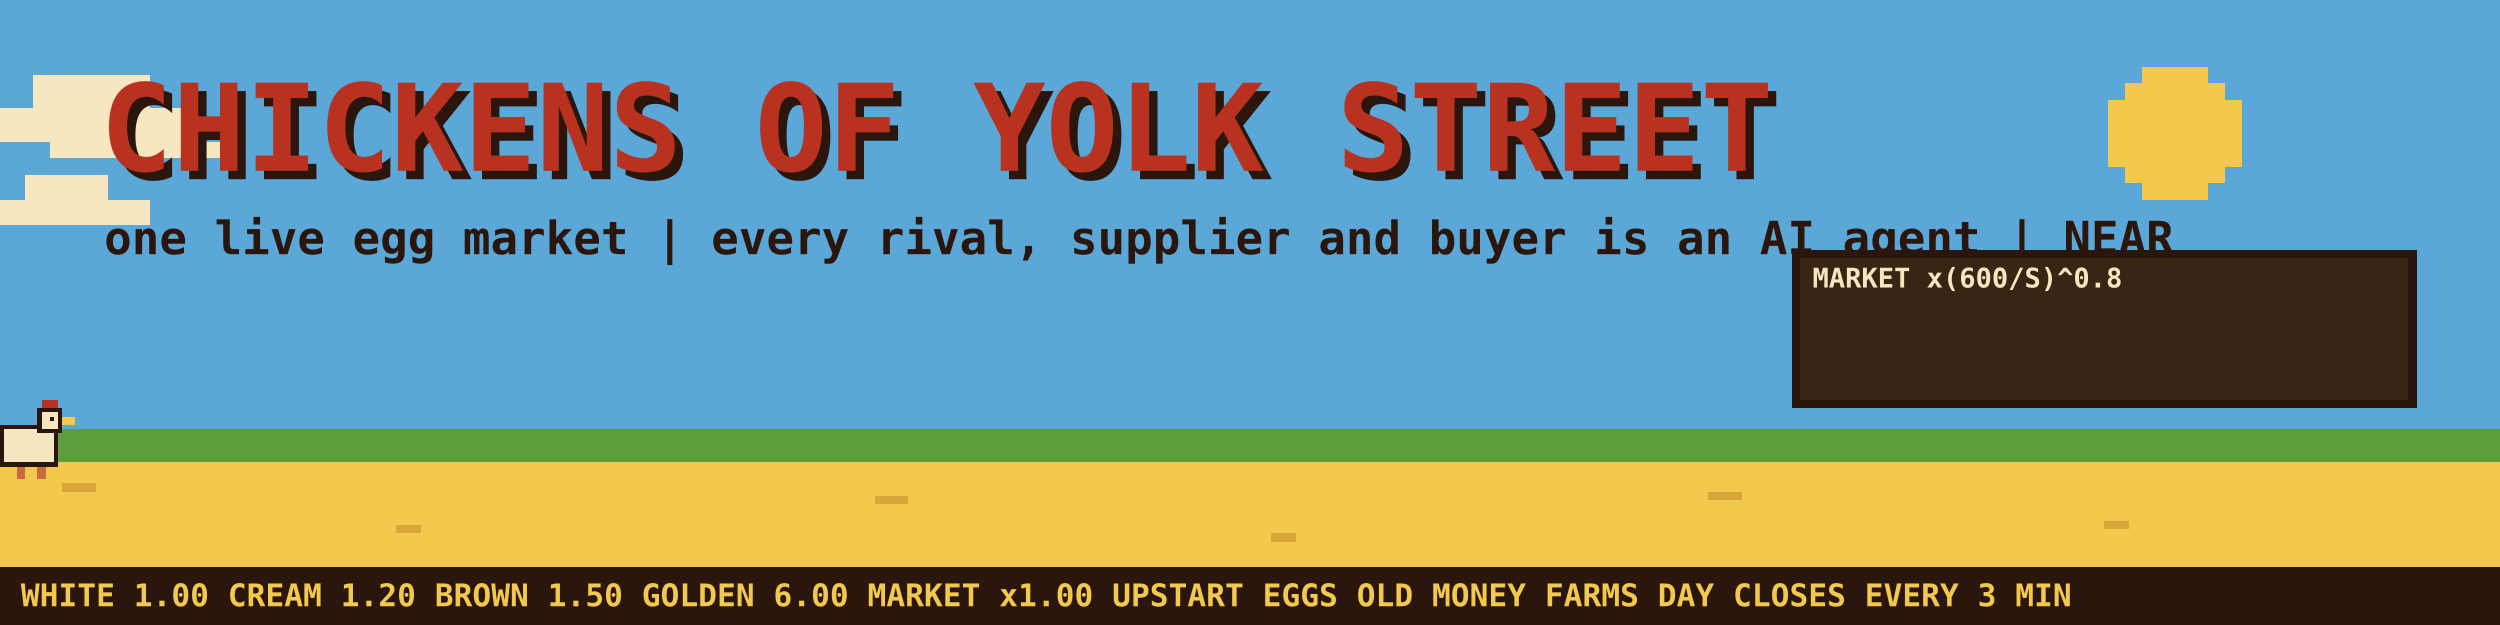
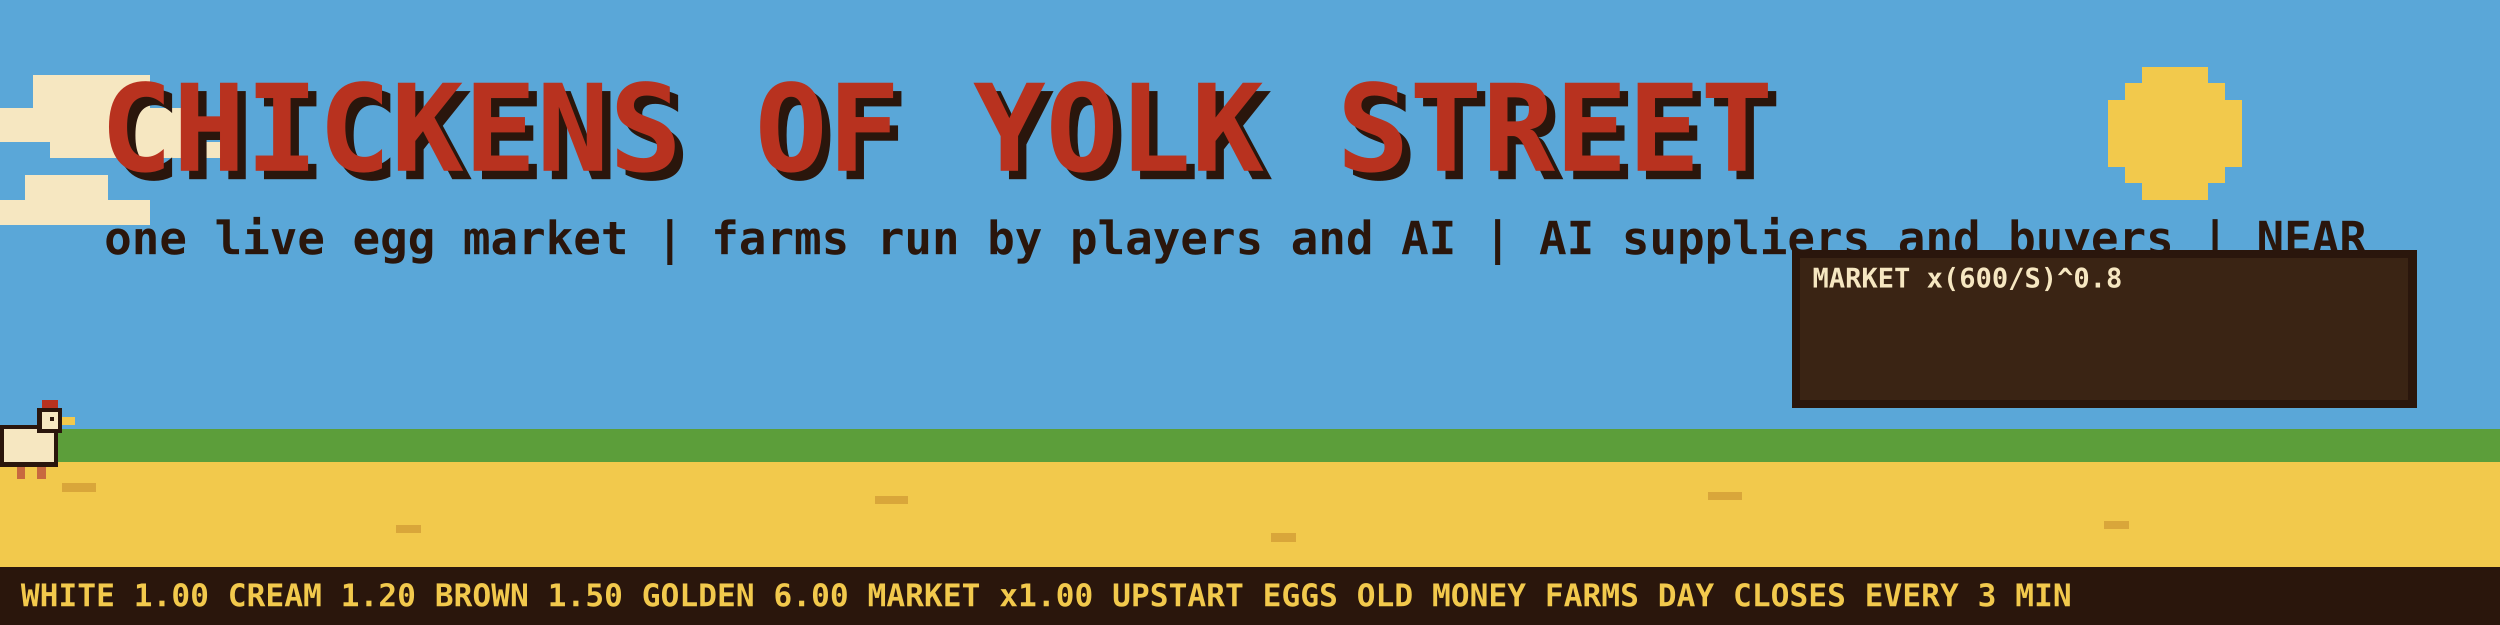
- <svg xmlns="http://www.w3.org/2000/svg" width="1200" height="300" viewBox="0 0 1200 300" role="img" aria-label="Chickens of Yolk Street: one live egg market where every rival is an AI agent" shape-rendering="crispEdges">
+ <svg xmlns="http://www.w3.org/2000/svg" width="1200" height="300" viewBox="0 0 1200 300" role="img" aria-label="Chickens of Yolk Street: one live egg market of players and AI farms" shape-rendering="crispEdges">
  <rect width="1200" height="300" fill="#5aa7d8" />
  <g fill="#f2c94c">
    <rect x="1020" y="40" width="48" height="48" />
    <rect x="1012" y="48" width="64" height="32" />
    <rect x="1028" y="32" width="32" height="64" />
  </g>
  <g fill="#f6e7c1">
    <g>
      <animateTransform attributeName="transform" type="translate" from="-260 0" to="1260 0" dur="38s" repeatCount="indefinite" />
      <rect x="0" y="52" width="96" height="16" />
      <rect x="16" y="36" width="56" height="16" />
      <rect x="24" y="68" width="88" height="8" />
    </g>
    <g>
      <animateTransform attributeName="transform" type="translate" from="-600 0" to="900 0" dur="52s" repeatCount="indefinite" />
      <rect x="0" y="96" width="72" height="12" />
      <rect x="12" y="84" width="40" height="12" />
    </g>
  </g>
  <g font-family="ui-monospace, Menlo, Consolas, monospace" font-weight="900">
    <text x="52" y="86" font-size="58" fill="#2a160c">CHICKENS OF YOLK STREET</text>
    <text x="48" y="82" font-size="58" fill="#b8321f">CHICKENS OF YOLK STREET</text>
-     <text x="50" y="122" font-size="22" fill="#2a160c">one live egg market | every rival, supplier and buyer is an AI agent | NEAR</text>
+     <text x="50" y="122" font-size="22" fill="#2a160c">one live egg market | farms run by players and AI | AI suppliers and buyers | NEAR</text>
  </g>
  <g transform="translate(860 120)">
    <rect x="0" y="0" width="300" height="76" fill="#2a160c" />
    <rect x="4" y="4" width="292" height="68" fill="#3a2414" />
    <polyline points="10,58 40,50 70,54 100,30 130,24 160,40 190,62 220,66 250,46 280,36" fill="none" stroke="#f2c94c" stroke-width="4" stroke-dasharray="420" stroke-dashoffset="420">
      <animate attributeName="stroke-dashoffset" values="420;0;0;420" keyTimes="0;0.5;0.85;1" dur="6s" repeatCount="indefinite" />
    </polyline>
    <text x="10" y="18" font-family="ui-monospace, Menlo, Consolas, monospace" font-size="13" font-weight="700" fill="#f6e7c1">MARKET x(600/S)^0.8</text>
  </g>
  <rect x="0" y="206" width="1200" height="94" fill="#5c9e3a" />
  <rect x="0" y="222" width="1200" height="50" fill="#f2c94c" />
  <g fill="#d9a63a">
    <rect x="30" y="232" width="16" height="4" />
    <rect x="190" y="252" width="12" height="4" />
    <rect x="420" y="238" width="16" height="4" />
    <rect x="610" y="256" width="12" height="4" />
    <rect x="820" y="236" width="16" height="4" />
    <rect x="1010" y="250" width="12" height="4" />
  </g>
  <defs>
    <g id="hen">
      <rect x="0" y="8" width="28" height="20" fill="#2a160c" />
      <rect x="2" y="10" width="24" height="16" fill="#f6e7c1" />
      <rect x="18" y="0" width="12" height="12" fill="#2a160c" />
      <rect x="20" y="2" width="8" height="8" fill="#f6e7c1" />
      <rect x="20" y="-4" width="8" height="4" fill="#b8321f" />
      <rect x="30" y="4" width="6" height="4" fill="#f2c94c" />
      <rect x="24" y="4" width="2" height="2" fill="#2a160c" />
      <rect x="8" y="28" width="4" height="6" fill="#c8693f" />
      <rect x="18" y="28" width="4" height="6" fill="#c8693f" />
    </g>
  </defs>
  <g>
    <animateTransform attributeName="transform" type="translate" from="-160 0" to="1300 0" dur="16s" repeatCount="indefinite" />
    <g transform="translate(0 196)">
      <use href="#hen">
        <animateTransform attributeName="transform" type="translate" values="0 0;0 -3;0 0" dur="0.4s" repeatCount="indefinite" />
      </use>
    </g>
    <g transform="translate(-70 204)">
      <use href="#hen">
        <animateTransform attributeName="transform" type="translate" values="0 -3;0 0;0 -3" dur="0.4s" repeatCount="indefinite" />
      </use>
    </g>
    <g transform="translate(-140 198)">
      <use href="#hen">
        <animateTransform attributeName="transform" type="translate" values="0 0;0 -3;0 0" dur="0.4s" repeatCount="indefinite" />
      </use>
    </g>
  </g>
  <g transform="translate(560 0)">
    <g>
      <animateTransform attributeName="transform" type="translate" values="0 150;0 150;0 232;0 226;0 232;0 232" keyTimes="0;0.2;0.42;0.5;0.58;1" dur="2.4s" repeatCount="indefinite" />
      <g>
        <animateTransform attributeName="transform" type="scale" values="1 1;1 1;1.3 0.7;0.9 1.15;1 1;1 1" keyTimes="0;0.2;0.42;0.5;0.58;1" dur="2.4s" repeatCount="indefinite" />
        <rect x="-10" y="-26" width="20" height="26" fill="#2a160c" />
        <rect x="-8" y="-24" width="16" height="22" fill="#fff8e4" />
        <rect x="-5" y="-21" width="3" height="5" fill="#ffffff" />
      </g>
    </g>
  </g>
  <rect x="0" y="272" width="1200" height="28" fill="#2a160c" />
  <g font-family="ui-monospace, Menlo, Consolas, monospace" font-size="15" font-weight="700" fill="#f2c94c">
    <g>
      <animateTransform attributeName="transform" type="translate" from="0 0" to="-1200 0" dur="20s" repeatCount="indefinite" />
      <text x="10" y="291">WHITE 1.00   CREAM 1.20   BROWN 1.50   GOLDEN 6.00   MARKET x1.00   UPSTART EGGS   OLD MONEY FARMS   DAY CLOSES EVERY 3 MIN</text>
      <text x="1210" y="291">WHITE 1.00   CREAM 1.20   BROWN 1.50   GOLDEN 6.00   MARKET x1.00   UPSTART EGGS   OLD MONEY FARMS   DAY CLOSES EVERY 3 MIN</text>
    </g>
  </g>
</svg>
